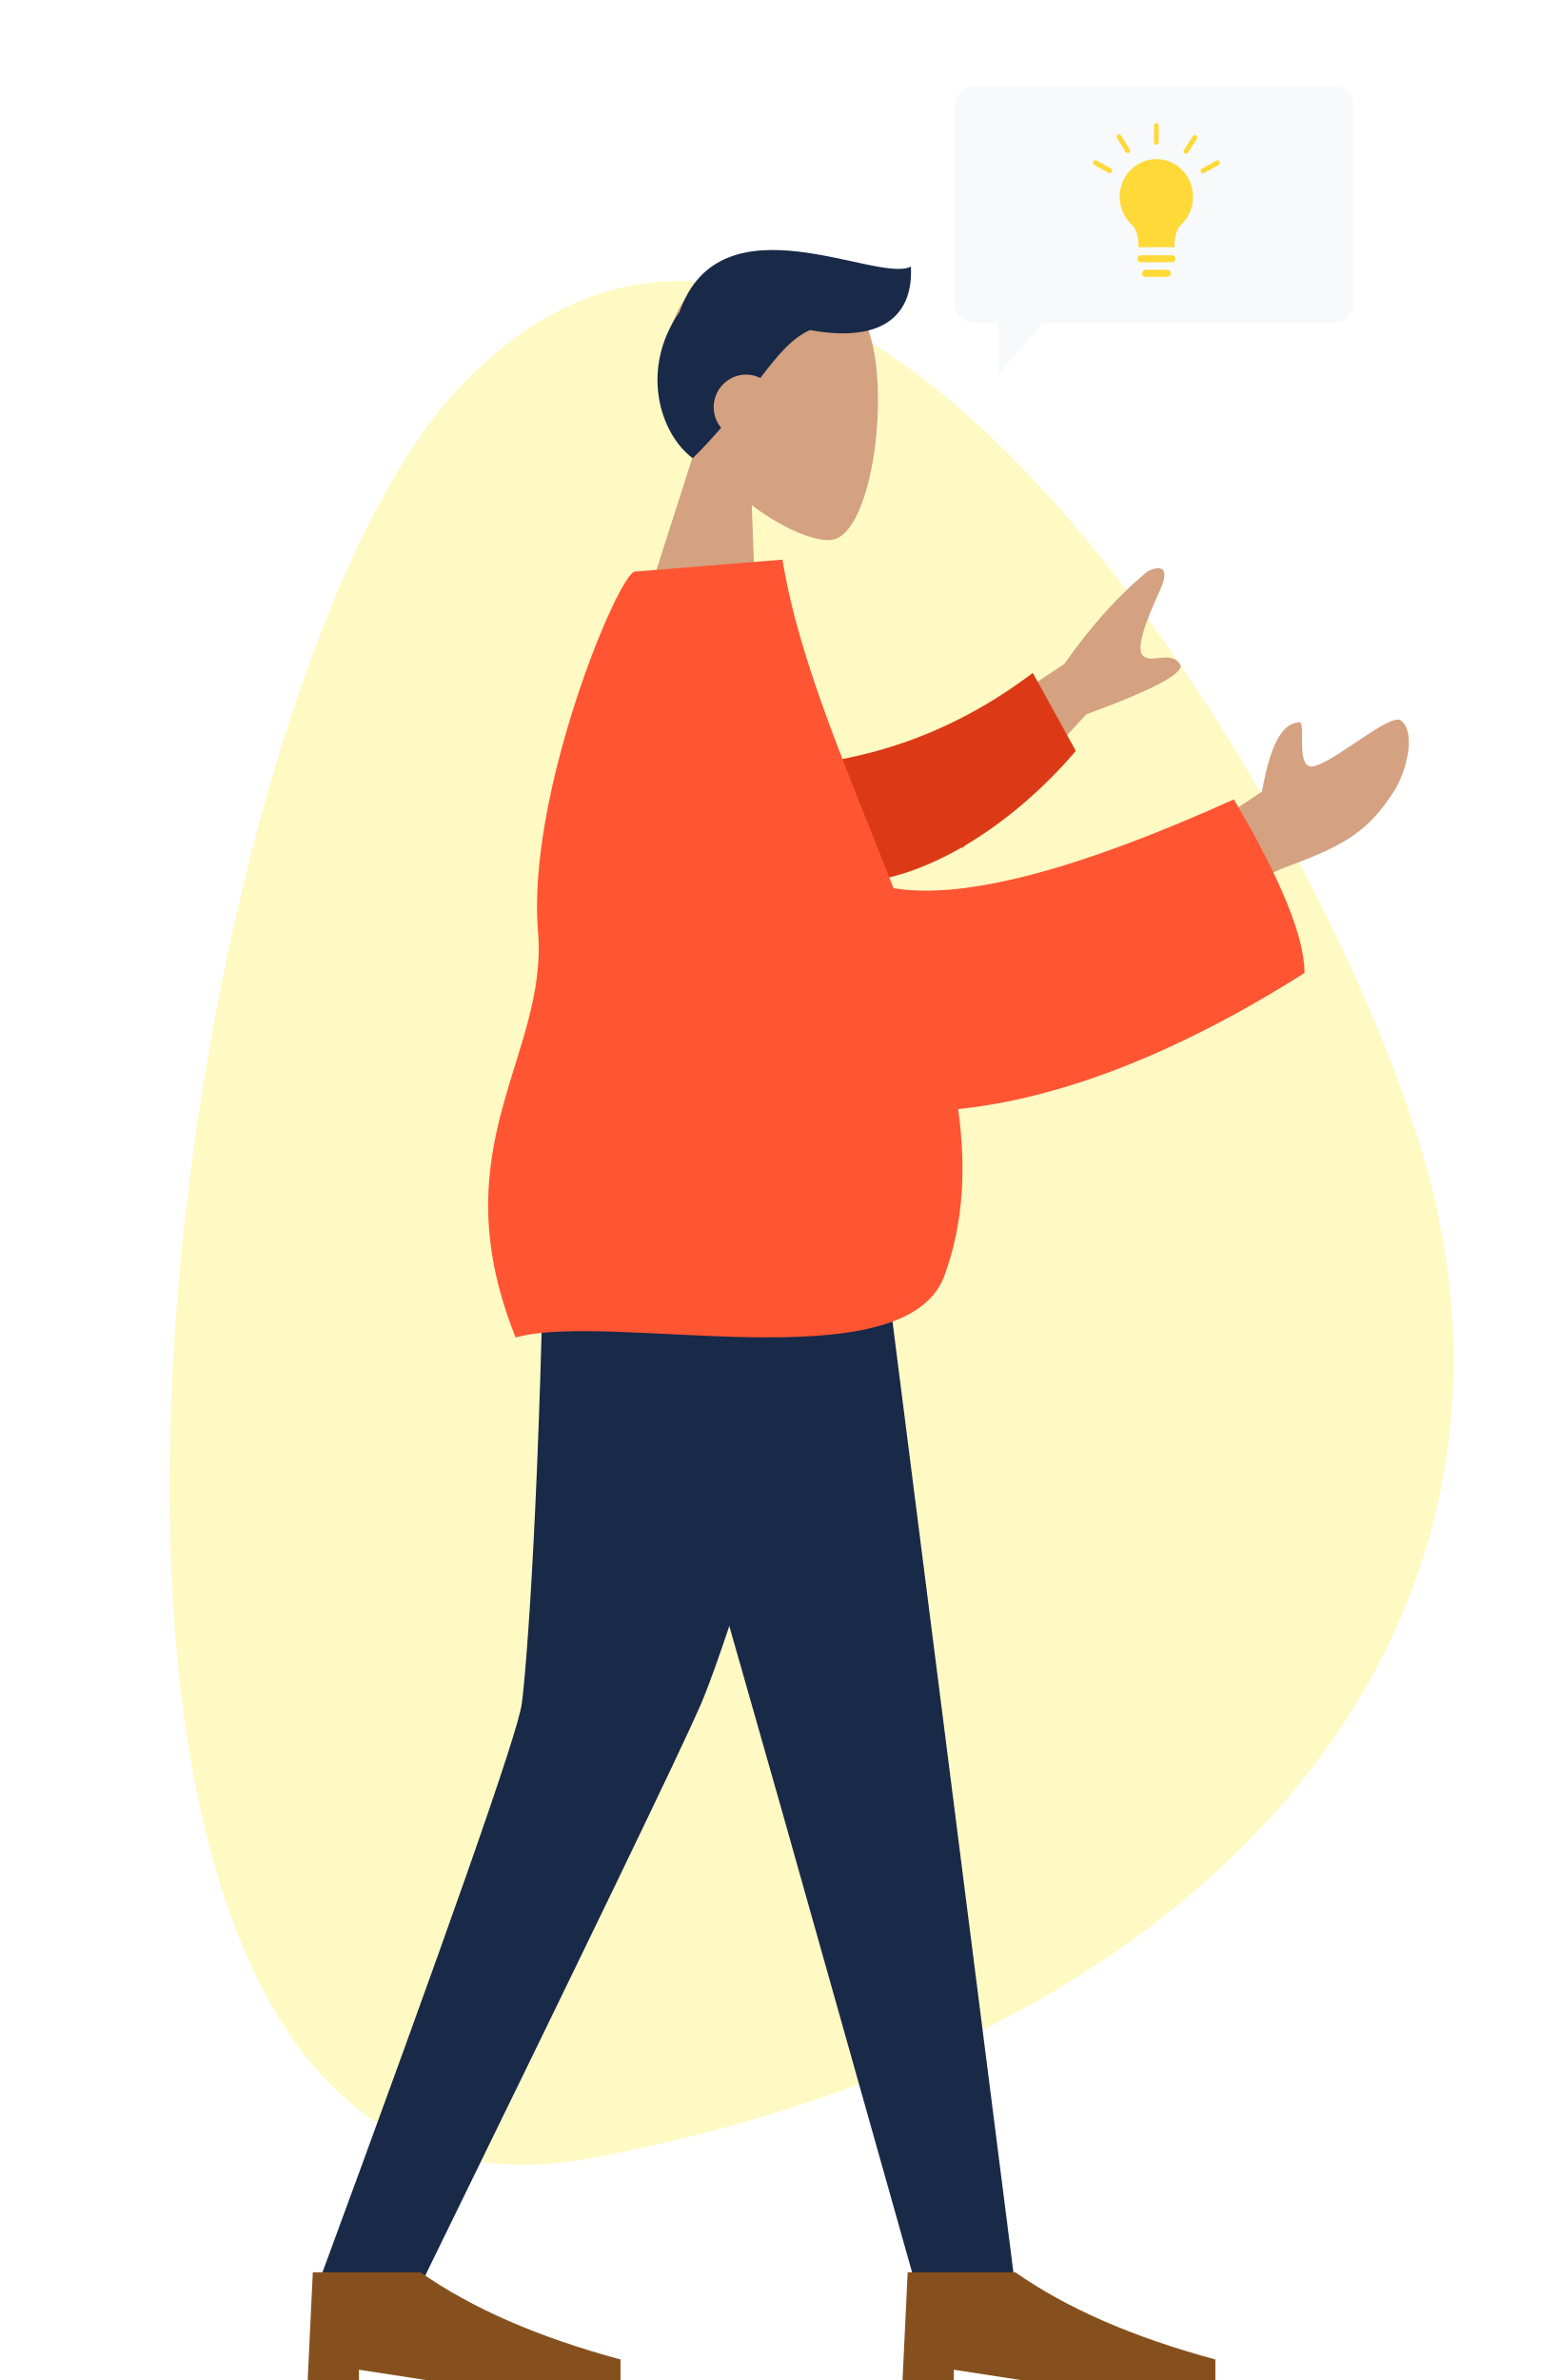
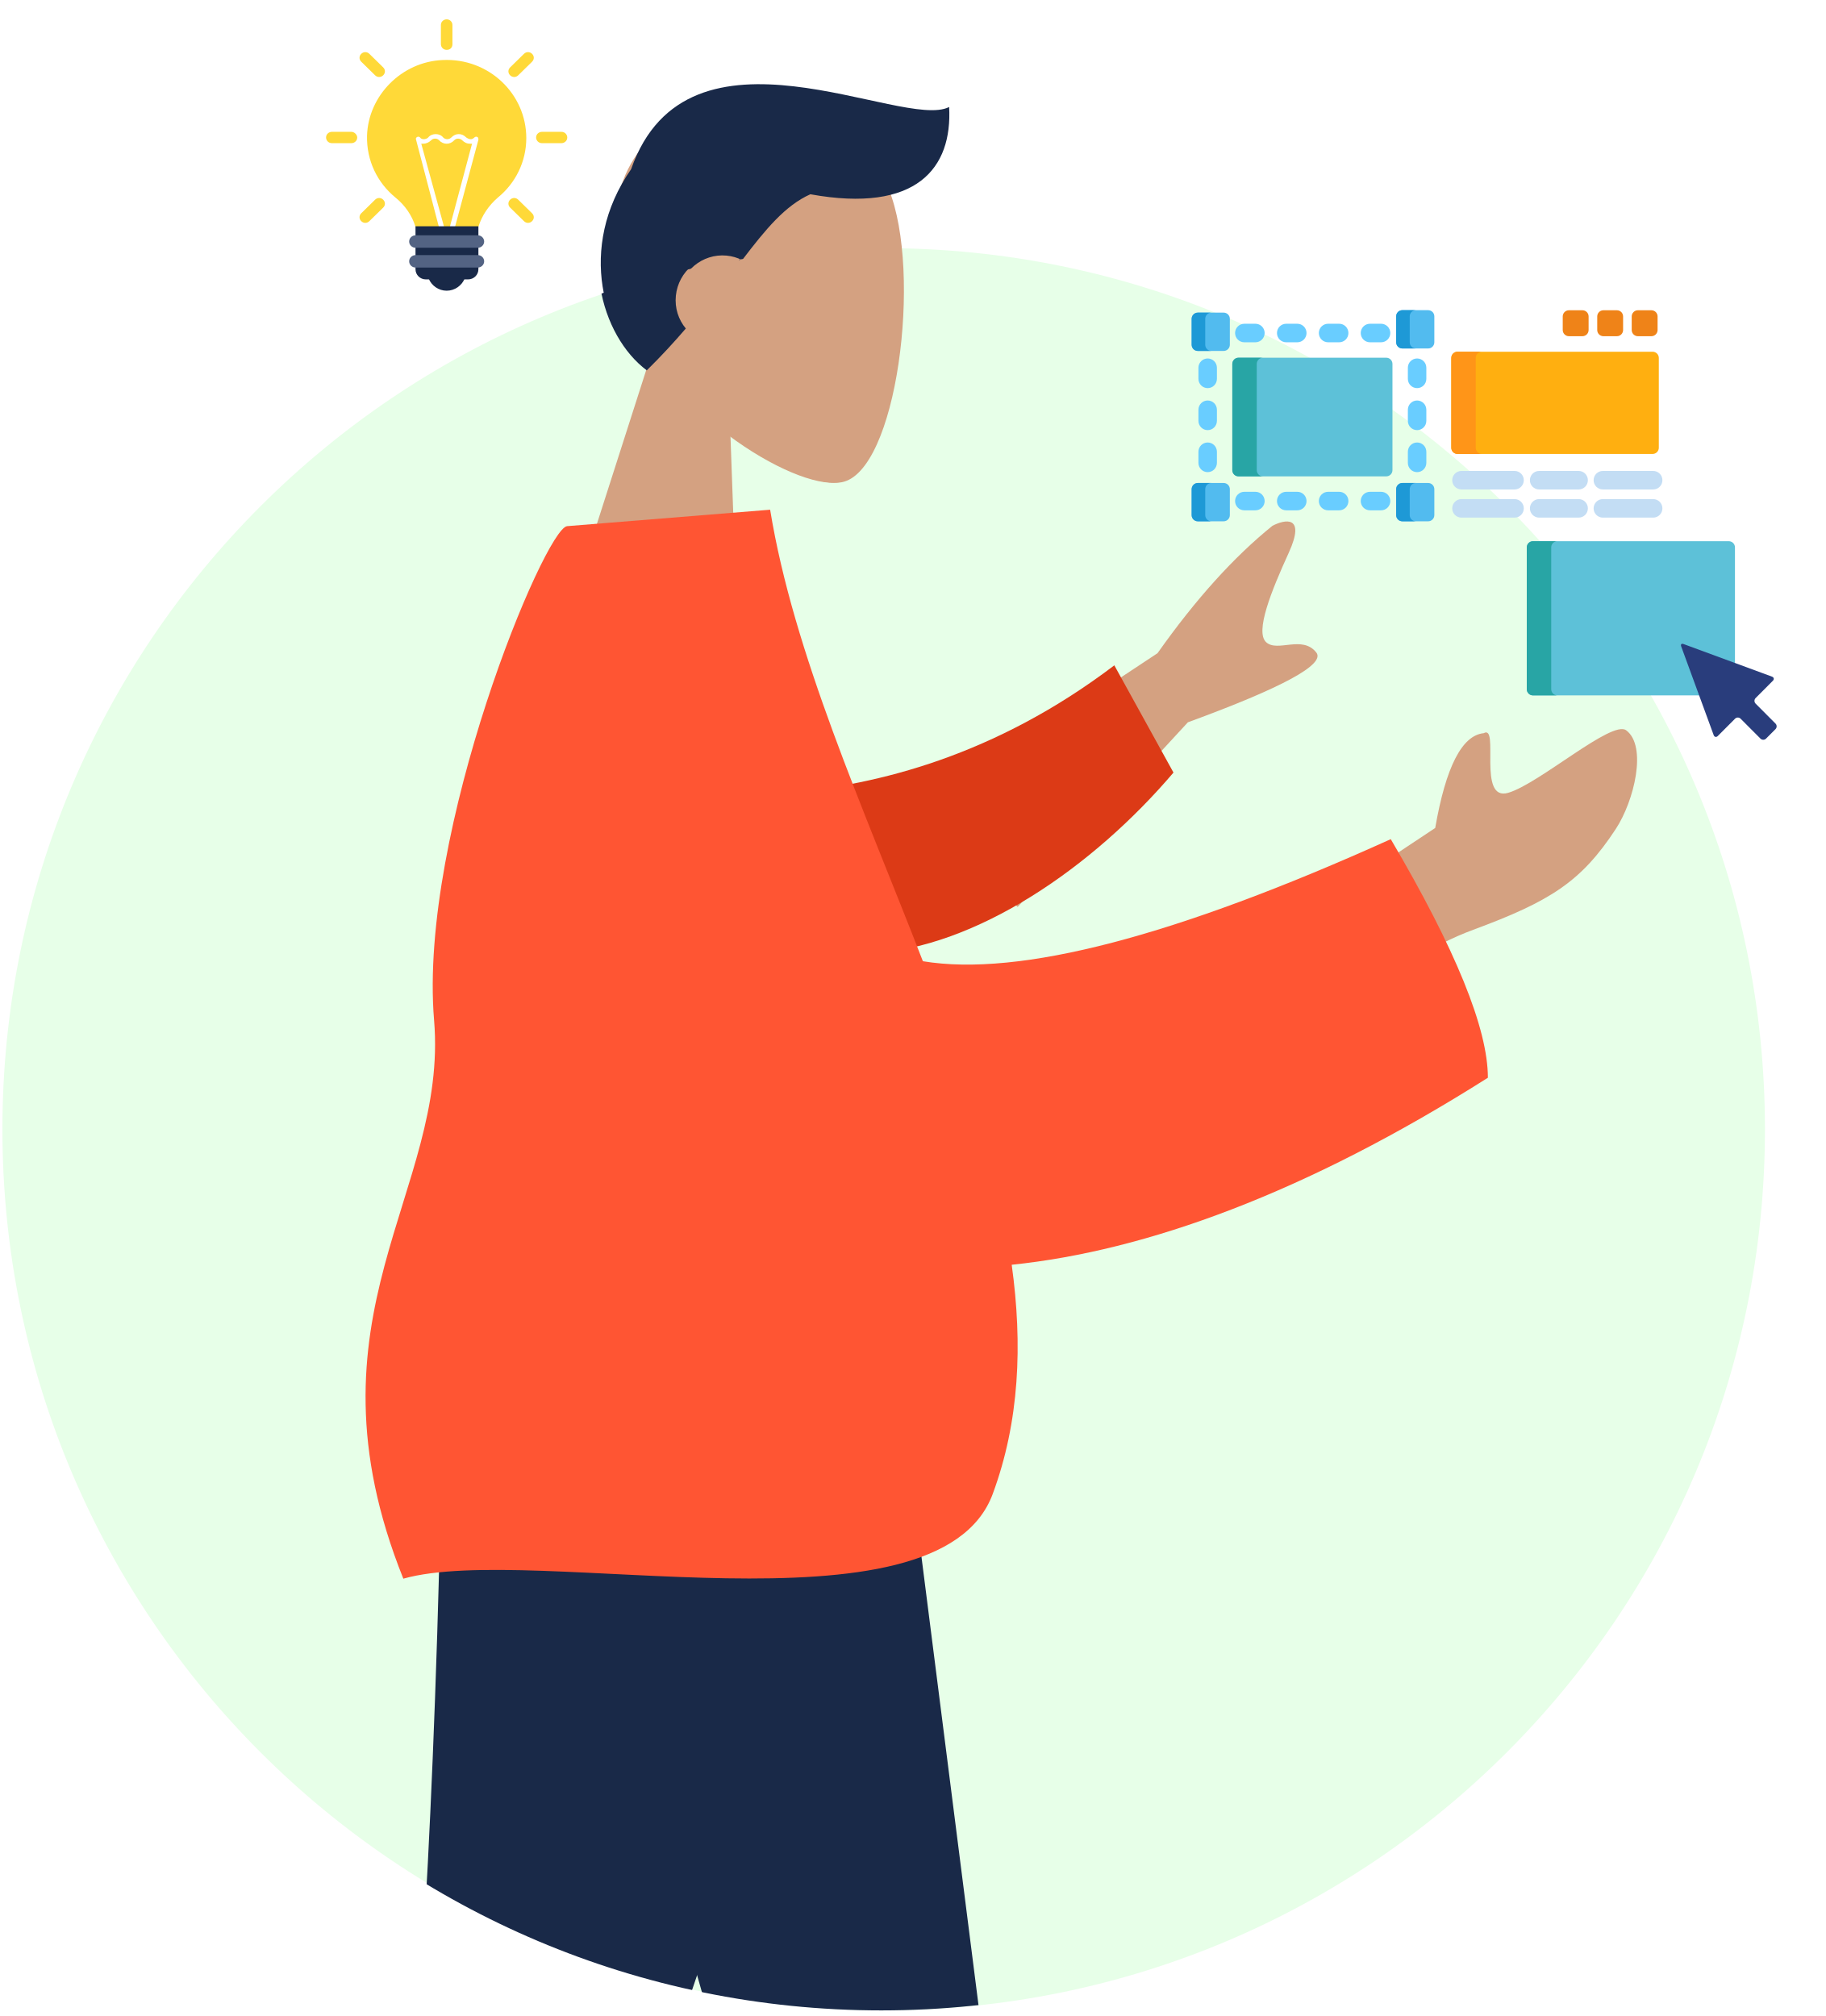
- <svg xmlns="http://www.w3.org/2000/svg" width="304" height="464" viewBox="0 0 304 464" fill="none">
+ <svg xmlns="http://www.w3.org/2000/svg" width="259" height="286" viewBox="0 0 259 286" fill="none">
+   <rect width="259" height="286" fill="white" />
+   <circle cx="125.342" cy="160.205" r="125" fill="#E7FFE8" />
+   <path fill-rule="evenodd" clip-rule="evenodd" d="M92.659 50.445C88.506 44.376 86.012 37.177 87.343 29.488C91.176 7.335 121.267 15.044 126.062 26.843C130.857 38.641 127.217 67.119 119.319 68.425C116.169 68.946 109.837 66.382 103.604 61.706L104.7 92.046L80.051 89.787L92.659 50.445Z" fill="#D4A181" />
+   <path fill-rule="evenodd" clip-rule="evenodd" d="M114.941 27.559C111.382 29.15 108.625 32.492 105.266 36.901C104.593 36.557 103.844 36.333 103.044 36.26C99.621 35.943 96.56 38.491 96.207 41.951C96.028 43.707 96.582 45.36 97.618 46.604C95.975 48.517 94.15 50.506 92.084 52.541C85.635 47.739 81.761 35.12 89.518 24.002C97.558 1.037 128.067 18.572 134.626 15.179C135.103 23.826 130.063 30.298 114.941 27.559Z" fill="#192948" />
  <g clip-path="url(#clip0)">
-     <rect width="304" height="464" fill="white" />
-     <path d="M277 223.5C305 315 240.198 397.325 115.284 420.75C-9.63 444.175 29.968 140.001 88.909 76.271C160.758 -1.415 254.814 151 277 223.5Z" fill="#FFFAC4" />
-     <path fill-rule="evenodd" clip-rule="evenodd" d="M116 225L152.255 352.227L178.707 446H198L169.891 225H116Z" fill="#192948" />
-     <path fill-rule="evenodd" clip-rule="evenodd" d="M106.304 225C105.466 290.574 102.606 326.34 101.726 332.298C100.845 338.256 87.532 376.156 61.786 446H81.773C114.549 378.997 132.846 341.096 136.663 332.298C140.479 323.5 152.259 287.734 170 225H106.304Z" fill="#192948" />
-     <path fill-rule="evenodd" clip-rule="evenodd" d="M60 464L61 443H82C91.958 450 104.958 455.667 121 460V464H83L70 462V464H60Z" fill="#85501E" />
-     <path fill-rule="evenodd" clip-rule="evenodd" d="M176 464L177 443H198C207.958 450 220.958 455.667 237 460V464H199L186 462V464H176Z" fill="#85501E" />
-     <path fill-rule="evenodd" clip-rule="evenodd" d="M135.659 87.241C131.506 81.172 129.013 73.973 130.343 66.284C134.176 44.13 164.267 51.84 169.062 63.638C173.858 75.436 170.217 103.915 162.319 105.221C159.169 105.741 152.837 103.178 146.604 98.502L147.7 128.842L123.051 126.582L135.659 87.241Z" fill="#D4A181" />
-     <path fill-rule="evenodd" clip-rule="evenodd" d="M157.941 64.354C154.382 65.945 151.625 69.288 148.266 73.696C147.593 73.353 146.844 73.129 146.044 73.055C142.621 72.739 139.56 75.287 139.207 78.746C139.028 80.502 139.582 82.156 140.618 83.4C138.975 85.313 137.15 87.302 135.084 89.337C128.635 84.534 124.761 71.916 132.518 60.797C140.558 37.832 171.067 55.367 177.626 51.975C178.103 60.622 173.063 67.093 157.941 64.354Z" fill="#192948" />
-     <path fill-rule="evenodd" clip-rule="evenodd" d="M173.171 152.192L207.525 129.462C212.913 121.834 218.347 115.808 223.828 111.385C225.542 110.497 228.611 109.794 226.143 115.208C223.674 120.621 221.321 126.428 222.936 127.903C224.551 129.378 228.054 126.851 230.044 129.358C231.371 131.03 225.3 134.332 211.832 139.265L187.686 165.451L173.171 152.192ZM231.008 164.336L246.096 154.325C247.6 145.662 249.894 141.179 252.978 140.876C255.256 139.575 252.03 150.629 256.449 149.335C260.868 148.041 271.152 138.956 273.184 140.467C276.19 142.702 274.333 150.464 271.711 154.463C266.811 161.936 262.465 164.708 251.487 168.767C245.748 170.889 239.671 174.702 233.256 180.207L231.008 164.336Z" fill="#D4A181" />
-     <path fill-rule="evenodd" clip-rule="evenodd" d="M155.172 149.271C167.788 148.116 184.4 144.077 201.4 131.183L209.79 146.396C198.44 159.736 181.871 171.283 166.598 172.087C154.562 172.721 147.194 158.649 155.172 149.271Z" fill="#DC3A16" />
-     <path fill-rule="evenodd" clip-rule="evenodd" d="M174.245 173.16C187.918 175.428 210.04 169.656 240.609 155.844C249.799 171.447 254.391 182.729 254.385 189.691C228.543 206.059 205.902 214.258 186.844 216.222C188.411 227.545 187.946 238.478 184.149 248.74C176.343 269.839 118.988 255.531 100.551 260.755C85.576 223.428 106.964 206.033 104.914 181.54C102.668 154.716 120.635 111.694 123.792 111.438L152.579 109.106C155.898 129.462 165.8 151.389 174.245 173.16Z" fill="#FF5533" />
-     <path fill-rule="evenodd" clip-rule="evenodd" d="M260 16.776C262.209 16.776 264 18.567 264 20.776V58.971C264 61.18 262.209 62.971 260 62.971H203.419L194.6 73V62.971H190.131C187.922 62.971 186.131 61.18 186.131 58.971V20.776C186.131 18.567 187.922 16.776 190.131 16.776H260Z" fill="#F7F9FB" />
-     <path d="M230.231 43.91C228.849 45.329 229.022 48.191 229.022 48.191H222.016C222.016 48.191 222.164 45.329 220.808 43.91C219.303 42.542 218.341 40.566 218.341 38.363C218.341 34.31 221.548 31.017 225.495 31.017C229.442 31.017 232.648 34.31 232.648 38.363C232.648 40.566 231.711 42.542 230.231 43.91Z" fill="#FFD938" />
-     <path d="M229.219 50.445C229.219 50.825 228.923 51.129 228.553 51.129H222.46C222.09 51.129 221.794 50.825 221.794 50.445C221.794 50.065 222.09 49.761 222.46 49.761H228.529C228.899 49.761 229.219 50.065 229.219 50.445Z" fill="#FFD938" />
-     <path d="M228.307 53.283C228.307 53.663 228.011 53.967 227.641 53.967H223.373C223.003 53.967 222.707 53.663 222.707 53.283C222.707 52.903 223.003 52.599 223.373 52.599H227.641C228.011 52.599 228.307 52.903 228.307 53.283Z" fill="#FFD938" />
-     <path d="M225.963 27.724V24.481C225.963 24.228 225.766 24 225.495 24C225.248 24 225.026 24.203 225.026 24.481V27.749C225.026 28.002 225.223 28.23 225.495 28.23C225.766 28.205 225.963 28.002 225.963 27.724Z" fill="#FFD938" />
-     <path d="M233.265 26.406C233.043 26.254 232.772 26.33 232.624 26.533L230.872 29.244C230.724 29.471 230.798 29.75 230.996 29.902C231.07 29.953 231.168 29.978 231.242 29.978C231.39 29.978 231.538 29.902 231.637 29.775L233.388 27.065C233.536 26.862 233.462 26.558 233.265 26.406Z" fill="#FFD938" />
-     <path d="M219.92 29.877C219.994 29.877 220.092 29.851 220.166 29.801C220.388 29.649 220.438 29.37 220.314 29.142L218.612 26.406C218.464 26.178 218.193 26.128 217.971 26.254C217.749 26.406 217.699 26.685 217.823 26.913L219.525 29.649C219.624 29.801 219.772 29.877 219.92 29.877Z" fill="#FFD938" />
-     <path d="M213.383 32.157L216.17 33.702C216.244 33.752 216.318 33.752 216.392 33.752C216.565 33.752 216.713 33.651 216.811 33.499C216.935 33.271 216.861 32.967 216.614 32.84L213.827 31.295C213.605 31.169 213.309 31.245 213.185 31.498C213.087 31.751 213.161 32.03 213.383 32.157Z" fill="#FFD938" />
-     <path d="M234.597 33.778C234.671 33.778 234.745 33.753 234.819 33.727L237.607 32.182C237.829 32.055 237.927 31.777 237.804 31.523C237.681 31.296 237.409 31.194 237.163 31.321L234.375 32.866C234.153 32.993 234.055 33.271 234.178 33.525C234.252 33.677 234.425 33.778 234.597 33.778Z" fill="#FFD938" />
+     <path d="M67.857 32.179C68.348 30.575 69.33 29.131 70.639 28.008C73.095 26.003 74.65 22.955 74.65 19.586C74.65 13.33 69.33 8.196 62.782 8.517C56.971 8.758 52.224 13.57 52.06 19.265C51.978 22.794 53.533 25.923 56.071 28.008C57.462 29.131 58.444 30.575 58.935 32.179L67.857 32.179Z" fill="#FFD938" />
+     <path d="M62.291 32.339L63.028 32.339L59.754 20.388C59.836 20.388 59.917 20.388 59.999 20.388C60.408 20.388 60.818 20.227 61.145 19.907C61.309 19.746 61.472 19.666 61.718 19.666C61.964 19.666 62.127 19.746 62.291 19.907C62.864 20.548 63.846 20.548 64.419 19.907C64.583 19.746 64.746 19.666 64.992 19.666C65.156 19.666 65.401 19.746 65.565 19.907C65.892 20.227 66.22 20.388 66.711 20.388C66.793 20.388 66.874 20.388 66.956 20.388L63.764 32.339L64.501 32.339L67.857 19.826C67.857 19.666 67.857 19.506 67.693 19.425C67.529 19.345 67.365 19.425 67.284 19.506C67.12 19.666 66.956 19.746 66.793 19.746C66.547 19.746 66.383 19.666 66.138 19.506C65.81 19.185 65.483 19.024 65.074 19.024C64.665 19.024 64.337 19.185 64.01 19.506C63.682 19.826 63.191 19.826 62.864 19.506C62.618 19.185 62.209 19.024 61.8 19.024C61.391 19.024 60.981 19.185 60.736 19.506C60.572 19.666 60.327 19.746 60.081 19.746C59.917 19.746 59.672 19.666 59.59 19.506C59.508 19.425 59.344 19.345 59.181 19.425C59.017 19.506 58.935 19.666 59.017 19.826L62.291 32.339Z" fill="white" />
+     <path d="M60.818 39.558C61.227 40.521 62.209 41.242 63.355 41.242C64.501 41.242 65.483 40.521 65.892 39.558L60.818 39.558Z" fill="#192948" />
+     <path d="M66.383 39.638L60.408 39.638C59.59 39.638 58.935 38.997 58.935 38.194L58.935 32.099L67.857 32.099L67.857 38.194C67.857 38.997 67.202 39.638 66.383 39.638Z" fill="#192948" />
+     <path d="M67.775 35.147L58.935 35.147C58.444 35.147 58.035 34.746 58.035 34.265C58.035 33.783 58.444 33.382 58.935 33.382L67.775 33.382C68.266 33.382 68.675 33.783 68.675 34.265C68.675 34.746 68.266 35.147 67.775 35.147Z" fill="#536383" />
+     <path d="M67.775 37.955L58.935 37.955C58.444 37.955 58.035 37.553 58.035 37.072C58.035 36.591 58.444 36.19 58.935 36.19L67.775 36.19C68.266 36.19 68.675 36.591 68.675 37.072C68.675 37.553 68.266 37.955 67.775 37.955Z" fill="#536383" />
+     <path d="M63.355 2.742C62.946 2.742 62.537 3.063 62.537 3.544L62.537 6.271C62.537 6.672 62.864 7.074 63.355 7.074C63.846 7.074 64.174 6.753 64.174 6.271L64.174 3.544C64.174 3.063 63.764 2.742 63.355 2.742Z" fill="#FFD938" />
+     <path d="M52.388 7.635C52.06 7.314 51.569 7.314 51.242 7.635C50.914 7.956 50.914 8.437 51.242 8.758L53.206 10.683C53.533 11.004 54.025 11.004 54.352 10.683C54.679 10.362 54.679 9.881 54.352 9.56L52.388 7.635Z" fill="#FFD938" />
+     <path d="M49.85 18.704L47.067 18.704C46.658 18.704 46.249 19.025 46.249 19.506C46.249 19.907 46.576 20.308 47.067 20.308L49.85 20.308C50.259 20.308 50.669 19.988 50.669 19.506C50.669 19.105 50.259 18.704 49.85 18.704Z" fill="#FFD938" />
+     <path d="M53.206 28.329L51.242 30.254C50.914 30.575 50.914 31.056 51.242 31.377C51.569 31.698 52.06 31.698 52.387 31.377L54.352 29.452C54.679 29.131 54.679 28.65 54.352 28.329C54.024 28.008 53.533 28.008 53.206 28.329Z" fill="#FFD938" />
+     <path d="M73.504 28.329C73.177 28.008 72.686 28.008 72.358 28.329C72.031 28.65 72.031 29.131 72.358 29.452L74.323 31.377C74.65 31.698 75.141 31.698 75.468 31.377C75.796 31.056 75.796 30.575 75.468 30.254L73.504 28.329Z" fill="#FFD938" />
+     <path d="M79.643 18.704L76.86 18.704C76.451 18.704 76.041 19.025 76.041 19.506C76.041 19.907 76.369 20.308 76.86 20.308L79.643 20.308C80.052 20.308 80.461 19.988 80.461 19.506C80.461 19.105 80.134 18.704 79.643 18.704Z" fill="#FFD938" />
+     <path d="M74.323 7.635L72.358 9.56C72.031 9.881 72.031 10.362 72.358 10.683C72.686 11.003 73.177 11.003 73.504 10.683L75.468 8.758C75.796 8.437 75.796 7.955 75.468 7.635C75.141 7.314 74.65 7.314 74.323 7.635Z" fill="#FFD938" />
+   </g>
+   <path d="M235.288 63.523C235.288 64.005 234.895 64.399 234.415 64.399H206.726C206.246 64.399 205.853 64.005 205.853 63.523V50.776C205.853 50.294 206.246 49.9 206.726 49.9H234.415C234.895 49.9 235.288 50.294 235.288 50.776V63.523Z" fill="#FFAF10" />
+   <path d="M209.32 63.523V50.776C209.32 50.294 209.713 49.9 210.194 49.9H206.727C206.246 49.9 205.853 50.294 205.853 50.776V63.523C205.853 64.005 206.246 64.399 206.727 64.399H210.194C209.713 64.399 209.32 64.005 209.32 63.523Z" fill="#FF9518" />
+   <path d="M214.828 69.438H207.294C206.571 69.438 205.984 68.85 205.984 68.123C205.984 67.397 206.571 66.809 207.294 66.809H214.828C215.551 66.809 216.138 67.397 216.138 68.123C216.138 68.85 215.551 69.438 214.828 69.438Z" fill="#C3DDF4" />
+   <path d="M214.828 73.433H207.294C206.571 73.433 205.984 72.845 205.984 72.119C205.984 71.393 206.571 70.804 207.294 70.804H214.828C215.551 70.804 216.138 71.393 216.138 72.119C216.138 72.845 215.551 73.433 214.828 73.433Z" fill="#C3DDF4" />
+   <path d="M223.916 69.438H218.314C217.59 69.438 217.004 68.85 217.004 68.123C217.004 67.397 217.59 66.809 218.314 66.809H223.916C224.64 66.809 225.227 67.397 225.227 68.123C225.227 68.85 224.64 69.438 223.916 69.438Z" fill="#C3DDF4" />
+   <path d="M223.916 73.433H218.314C217.59 73.433 217.004 72.845 217.004 72.119C217.004 71.393 217.59 70.804 218.314 70.804H223.916C224.64 70.804 225.227 71.393 225.227 72.119C225.227 72.845 224.64 73.433 223.916 73.433Z" fill="#C3DDF4" />
+   <path d="M234.486 69.438H227.351C226.627 69.438 226.04 68.85 226.04 68.123C226.04 67.397 226.627 66.809 227.351 66.809H234.486C235.21 66.809 235.797 67.397 235.797 68.123C235.797 68.85 235.21 69.438 234.486 69.438Z" fill="#C3DDF4" />
+   <path d="M234.486 73.433H227.351C226.627 73.433 226.04 72.845 226.04 72.119C226.04 71.393 226.627 70.804 227.351 70.804H234.486C235.21 70.804 235.797 71.393 235.797 72.119C235.797 72.845 235.21 73.433 234.486 73.433Z" fill="#C3DDF4" />
+   <path d="M225.329 46.819C225.329 47.301 224.936 47.696 224.455 47.696H222.533C222.053 47.696 221.66 47.301 221.66 46.819V44.891C221.66 44.409 222.053 44.015 222.533 44.015H224.455C224.936 44.015 225.329 44.409 225.329 44.891V46.819Z" fill="#EF8318" />
+   <path d="M230.221 46.819C230.221 47.301 229.828 47.696 229.348 47.696H227.426C226.945 47.696 226.552 47.301 226.552 46.819V44.891C226.552 44.409 226.945 44.015 227.426 44.015H229.348C229.828 44.015 230.221 44.409 230.221 44.891V46.819Z" fill="#EF8318" />
+   <path d="M235.114 46.819C235.114 47.301 234.72 47.696 234.24 47.696H232.318C231.837 47.696 231.444 47.301 231.444 46.819V44.891C231.444 44.409 231.837 44.015 232.318 44.015H234.24C234.72 44.015 235.114 44.409 235.114 44.891V46.819Z" fill="#EF8318" />
+   <path d="M195.892 72.397H194.319C193.595 72.397 193.008 71.809 193.008 71.083C193.008 70.356 193.595 69.768 194.319 69.768H195.892C196.615 69.768 197.202 70.356 197.202 71.083C197.202 71.809 196.615 72.397 195.892 72.397Z" fill="#69CDFF" />
+   <path d="M189.951 72.397H188.378C187.654 72.397 187.067 71.809 187.067 71.083C187.067 70.356 187.654 69.768 188.378 69.768H189.951C190.674 69.768 191.261 70.356 191.261 71.083C191.261 71.809 190.674 72.397 189.951 72.397Z" fill="#69CDFF" />
+   <path d="M184.009 72.397H182.437C181.713 72.397 181.126 71.809 181.126 71.083C181.126 70.356 181.713 69.768 182.437 69.768H184.009C184.733 69.768 185.32 70.356 185.32 71.083C185.32 71.809 184.733 72.397 184.009 72.397Z" fill="#69CDFF" />
+   <path d="M178.068 72.397H176.496C175.772 72.397 175.185 71.809 175.185 71.083C175.185 70.356 175.772 69.768 176.496 69.768H178.068C178.792 69.768 179.379 70.356 179.379 71.083C179.379 71.809 178.792 72.397 178.068 72.397Z" fill="#69CDFF" />
+   <path d="M201.003 66.981C200.279 66.981 199.692 66.393 199.692 65.667V64.089C199.692 63.363 200.279 62.774 201.003 62.774C201.726 62.774 202.313 63.363 202.313 64.089V65.667C202.313 66.393 201.726 66.981 201.003 66.981Z" fill="#69CDFF" />
+   <path d="M201.003 61.021C200.279 61.021 199.692 60.433 199.692 59.707V58.129C199.692 57.403 200.279 56.815 201.003 56.815C201.726 56.815 202.313 57.403 202.313 58.129V59.707C202.313 60.433 201.726 61.021 201.003 61.021Z" fill="#69CDFF" />
+   <path d="M201.003 55.062C200.279 55.062 199.692 54.473 199.692 53.747V52.17C199.692 51.444 200.279 50.855 201.003 50.855C201.726 50.855 202.313 51.444 202.313 52.17V53.747C202.313 54.473 201.726 55.062 201.003 55.062Z" fill="#69CDFF" />
+   <path d="M171.297 66.981C170.574 66.981 169.987 66.393 169.987 65.667V64.089C169.987 63.363 170.574 62.774 171.297 62.774C172.021 62.774 172.608 63.363 172.608 64.089V65.667C172.608 66.393 172.021 66.981 171.297 66.981Z" fill="#69CDFF" />
+   <path d="M171.297 61.021C170.574 61.021 169.987 60.433 169.987 59.707V58.129C169.987 57.403 170.574 56.815 171.297 56.815C172.021 56.815 172.608 57.403 172.608 58.129V59.707C172.608 60.433 172.021 61.021 171.297 61.021Z" fill="#69CDFF" />
+   <path d="M171.297 55.062C170.574 55.062 169.987 54.473 169.987 53.747V52.17C169.987 51.444 170.574 50.855 171.297 50.855C172.021 50.855 172.608 51.444 172.608 52.17V53.747C172.608 54.473 172.021 55.062 171.297 55.062Z" fill="#69CDFF" />
+   <path d="M195.892 48.559H194.319C193.595 48.559 193.008 47.97 193.008 47.244C193.008 46.518 193.595 45.929 194.319 45.929H195.892C196.615 45.929 197.202 46.518 197.202 47.244C197.202 47.97 196.615 48.559 195.892 48.559Z" fill="#69CDFF" />
+   <path d="M189.951 48.559H188.378C187.654 48.559 187.067 47.97 187.067 47.244C187.067 46.518 187.654 45.929 188.378 45.929H189.951C190.674 45.929 191.261 46.518 191.261 47.244C191.261 47.97 190.674 48.559 189.951 48.559Z" fill="#69CDFF" />
+   <path d="M184.009 48.559H182.437C181.713 48.559 181.126 47.97 181.126 47.244C181.126 46.518 181.713 45.929 182.437 45.929H184.009C184.733 45.929 185.32 46.518 185.32 47.244C185.32 47.97 184.733 48.559 184.009 48.559Z" fill="#69CDFF" />
+   <path d="M178.068 48.559H176.496C175.772 48.559 175.185 47.97 175.185 47.244C175.185 46.518 175.772 45.929 176.496 45.929H178.068C178.792 45.929 179.379 46.518 179.379 47.244C179.379 47.97 178.792 48.559 178.068 48.559Z" fill="#69CDFF" />
+   <path d="M197.508 66.701C197.508 67.183 197.115 67.577 196.634 67.577H175.666C175.185 67.577 174.792 67.183 174.792 66.701V51.626C174.792 51.144 175.185 50.749 175.666 50.749H196.634C197.115 50.749 197.508 51.144 197.508 51.626V66.701Z" fill="#5DC1D8" />
+   <path d="M178.259 66.701V51.626C178.259 51.144 178.653 50.749 179.133 50.749H175.666C175.185 50.749 174.792 51.144 174.792 51.626V66.701C174.792 67.183 175.185 67.577 175.666 67.577H179.133C178.653 67.577 178.259 67.183 178.259 66.701Z" fill="#28A5A5" />
+   <path d="M203.448 48.559C203.448 49.041 203.055 49.436 202.575 49.436H198.905C198.425 49.436 198.032 49.041 198.032 48.559V44.878C198.032 44.396 198.425 44.002 198.905 44.002H202.575C203.055 44.002 203.448 44.396 203.448 44.878V48.559Z" fill="#52BBEF" />
+   <path d="M174.442 48.91C174.442 49.392 174.049 49.786 173.568 49.786H169.899C169.418 49.786 169.025 49.392 169.025 48.91V45.229C169.025 44.747 169.418 44.352 169.899 44.352H173.568C174.049 44.352 174.442 44.747 174.442 45.229V48.91Z" fill="#52BBEF" />
+   <path d="M203.448 73.078C203.448 73.559 203.055 73.954 202.575 73.954H198.905C198.425 73.954 198.032 73.559 198.032 73.078V69.397C198.032 68.914 198.425 68.52 198.905 68.52H202.575C203.055 68.52 203.448 68.914 203.448 69.397V73.078Z" fill="#52BBEF" />
+   <path d="M174.442 73.078C174.442 73.559 174.049 73.954 173.568 73.954H169.899C169.418 73.954 169.025 73.559 169.025 73.078V69.397C169.025 68.914 169.418 68.52 169.899 68.52H173.568C174.049 68.52 174.442 68.914 174.442 69.397V73.078Z" fill="#52BBEF" />
+   <path d="M199.958 48.559V44.878C199.958 44.396 200.351 44.002 200.831 44.002H198.905C198.425 44.002 198.032 44.396 198.032 44.878V48.559C198.032 49.041 198.425 49.436 198.905 49.436H200.831C200.351 49.436 199.958 49.041 199.958 48.559Z" fill="#1E99D6" />
+   <path d="M170.951 48.91V45.229C170.951 44.747 171.344 44.352 171.825 44.352H169.899C169.418 44.352 169.025 44.747 169.025 45.229V48.91C169.025 49.392 169.418 49.786 169.899 49.786H171.825C171.344 49.786 170.951 49.392 170.951 48.91Z" fill="#1E99D6" />
+   <path d="M199.958 73.078V69.397C199.958 68.914 200.351 68.52 200.831 68.52H198.905C198.425 68.52 198.032 68.914 198.032 69.397V73.078C198.032 73.559 198.425 73.954 198.905 73.954H200.831C200.351 73.954 199.958 73.559 199.958 73.078Z" fill="#1E99D6" />
+   <path d="M170.951 73.078V69.397C170.951 68.914 171.344 68.52 171.825 68.52H169.899C169.418 68.52 169.025 68.914 169.025 69.397V73.078C169.025 73.559 169.418 73.954 169.899 73.954H171.825C171.344 73.954 170.951 73.559 170.951 73.078Z" fill="#1E99D6" />
+   <path d="M238.625 91.639C238.598 91.565 238.6 91.523 238.604 91.509C238.604 91.509 238.615 91.508 238.625 91.508C238.645 91.508 238.68 91.512 238.732 91.531L246.089 94.242V77.653C246.089 77.171 245.696 76.777 245.216 76.777H217.432C216.952 76.777 216.559 77.171 216.559 77.653V97.776C216.559 98.258 216.952 98.653 217.432 98.653H241.193L238.625 91.639Z" fill="#5DC1D8" />
+   <path d="M220.026 97.776V77.653C220.026 77.171 220.419 76.776 220.9 76.776H217.433C216.952 76.776 216.559 77.171 216.559 77.653V97.776C216.559 98.258 216.952 98.652 217.433 98.652H220.9C220.419 98.652 220.026 98.258 220.026 97.776Z" fill="#28A5A5" />
+   <path d="M238.793 91.367C238.505 91.261 238.356 91.41 238.461 91.699L243.068 104.281C243.174 104.57 243.438 104.629 243.655 104.411L246.101 101.958C246.317 101.74 246.672 101.74 246.889 101.958L249.708 104.785C249.925 105.002 250.279 105.002 250.496 104.785L251.837 103.44C252.054 103.222 252.054 102.866 251.837 102.648L249.019 99.821C248.802 99.604 248.802 99.248 249.019 99.03L251.465 96.576C251.682 96.359 251.623 96.094 251.336 95.988L238.793 91.367Z" fill="#293D7C" />
+   <mask id="mask0" mask-type="alpha" maskUnits="userSpaceOnUse" x="0" y="35" width="250" height="251">
+     <circle cx="125" cy="160.205" r="125" fill="#E7FFE8" />
+   </mask>
+   <g mask="url(#mask0)">
+     <g clip-path="url(#clip1)">
+       <path fill-rule="evenodd" clip-rule="evenodd" d="M72.658 188.205L108.913 315.431L135.365 409.205H154.658L126.549 188.205H72.658Z" fill="#192948" />
+       <path fill-rule="evenodd" clip-rule="evenodd" d="M62.962 188.205C62.124 253.779 59.264 289.545 58.384 295.502C57.503 301.46 44.19 339.361 18.444 409.205H38.431C71.207 342.201 89.504 304.301 93.32 295.502C97.137 286.704 108.916 250.938 126.658 188.205H62.962Z" fill="#192948" />
+     </g>
+     <path fill-rule="evenodd" clip-rule="evenodd" d="M92.317 50.445C88.164 44.376 85.67 37.177 87.001 29.488C90.834 7.335 120.925 15.044 125.72 26.843C130.515 38.641 126.875 67.119 118.977 68.425C115.827 68.946 109.494 66.382 103.262 61.706L104.358 92.046L79.709 89.787L92.317 50.445Z" fill="#D4A181" />
+     <path fill-rule="evenodd" clip-rule="evenodd" d="M114.599 27.559C111.04 29.15 108.283 32.492 104.924 36.901C104.25 36.557 103.502 36.333 102.702 36.26C99.278 35.943 96.218 38.491 95.865 41.951C95.686 43.707 96.24 45.36 97.276 46.604C95.633 48.517 93.808 50.506 91.741 52.541C85.293 47.739 81.419 35.12 89.176 24.002C97.216 1.037 127.725 18.572 134.284 15.179C134.761 23.826 129.721 30.298 114.599 27.559Z" fill="#192948" />
+     <path fill-rule="evenodd" clip-rule="evenodd" d="M129.829 115.397L164.183 92.667C169.571 85.039 175.005 79.013 180.486 74.59C182.2 73.701 185.269 72.999 182.801 78.412C180.332 83.826 177.979 89.632 179.594 91.108C181.209 92.583 184.712 90.055 186.702 92.563C188.029 94.234 181.958 97.537 168.49 102.47L144.344 128.656L129.829 115.397Z" fill="#D4A181" />
+     <path fill-rule="evenodd" clip-rule="evenodd" d="M111.83 112.476C124.446 111.32 141.058 107.282 158.057 94.388L166.448 109.6C155.098 122.941 138.529 134.488 123.256 135.292C111.22 135.926 103.852 121.853 111.83 112.476Z" fill="#DC3A16" />
+     <g clip-path="url(#clip2)">
+       <path d="M148.692 34.236C149.171 35.361 150.319 36.205 151.658 36.205C152.997 36.205 154.145 35.361 154.624 34.236L148.692 34.236Z" fill="#192948" />
+     </g>
+     <path d="M203.571 117.462L188.483 127.473L190.731 143.344C197.146 137.839 203.223 134.026 208.963 131.904C219.94 127.845 224.286 125.073 229.187 117.599C231.809 113.601 233.665 105.839 230.659 103.603C228.627 102.093 218.343 111.178 213.924 112.472C209.506 113.766 212.732 102.712 210.453 104.013C207.369 104.316 205.075 108.799 203.571 117.462Z" fill="#D4A181" />
+     <path fill-rule="evenodd" clip-rule="evenodd" d="M130.902 136.364C144.576 138.632 166.698 132.86 197.267 119.048C206.457 134.651 211.049 145.933 211.043 152.895C185.201 169.263 162.56 177.462 143.502 179.426C145.069 190.749 144.604 201.682 140.807 211.944C133.001 233.043 75.645 218.735 57.209 223.959C42.233 186.632 63.622 169.238 61.572 144.744C59.326 117.921 77.293 74.898 80.45 74.642L109.237 72.31C112.556 92.666 122.457 114.593 130.902 136.364Z" fill="#FF5533" />
  </g>
  <defs>
    <clipPath id="clip0">
-       <rect width="304" height="464" fill="white" />
+       <rect x="46.244" y="2.742" width="34.222" height="38.5" fill="white" />
+     </clipPath>
+     <clipPath id="clip1">
+       <rect x="16.658" y="188.205" width="177" height="239" fill="white" />
+     </clipPath>
+     <clipPath id="clip2">
+       <rect x="131.658" y="-8.795" width="40" height="45" fill="white" />
    </clipPath>
  </defs>
</svg>
